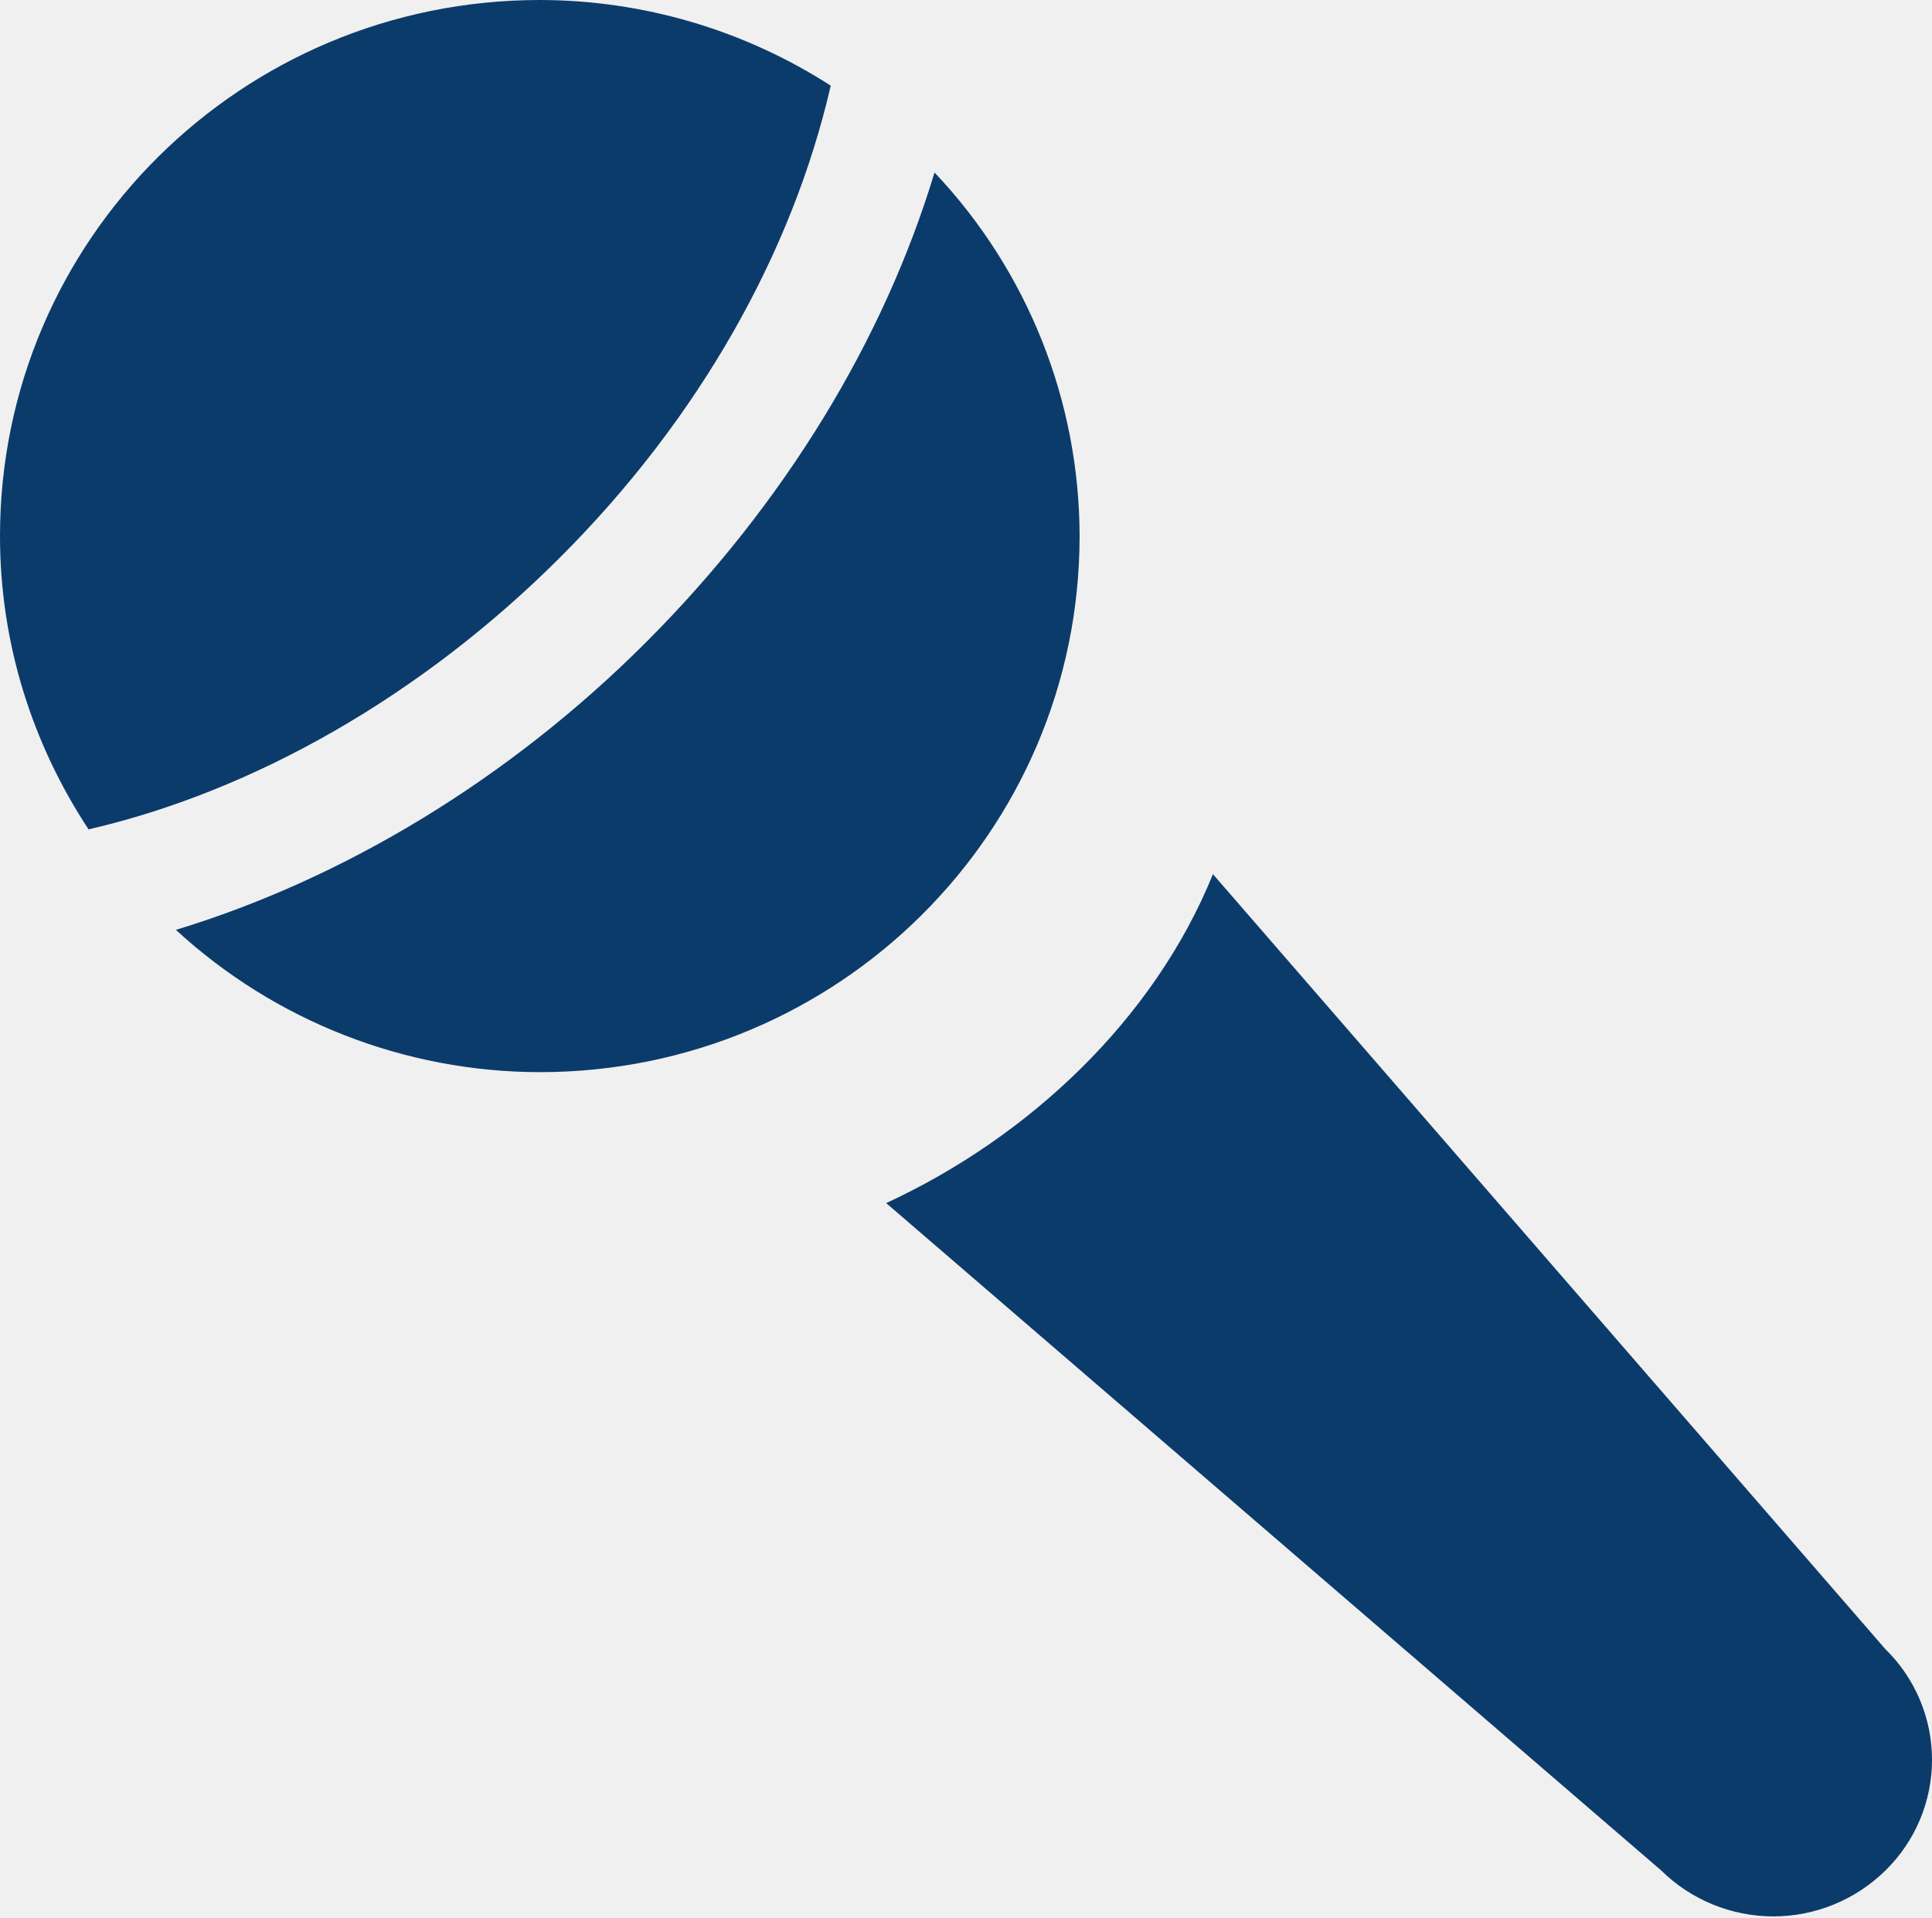
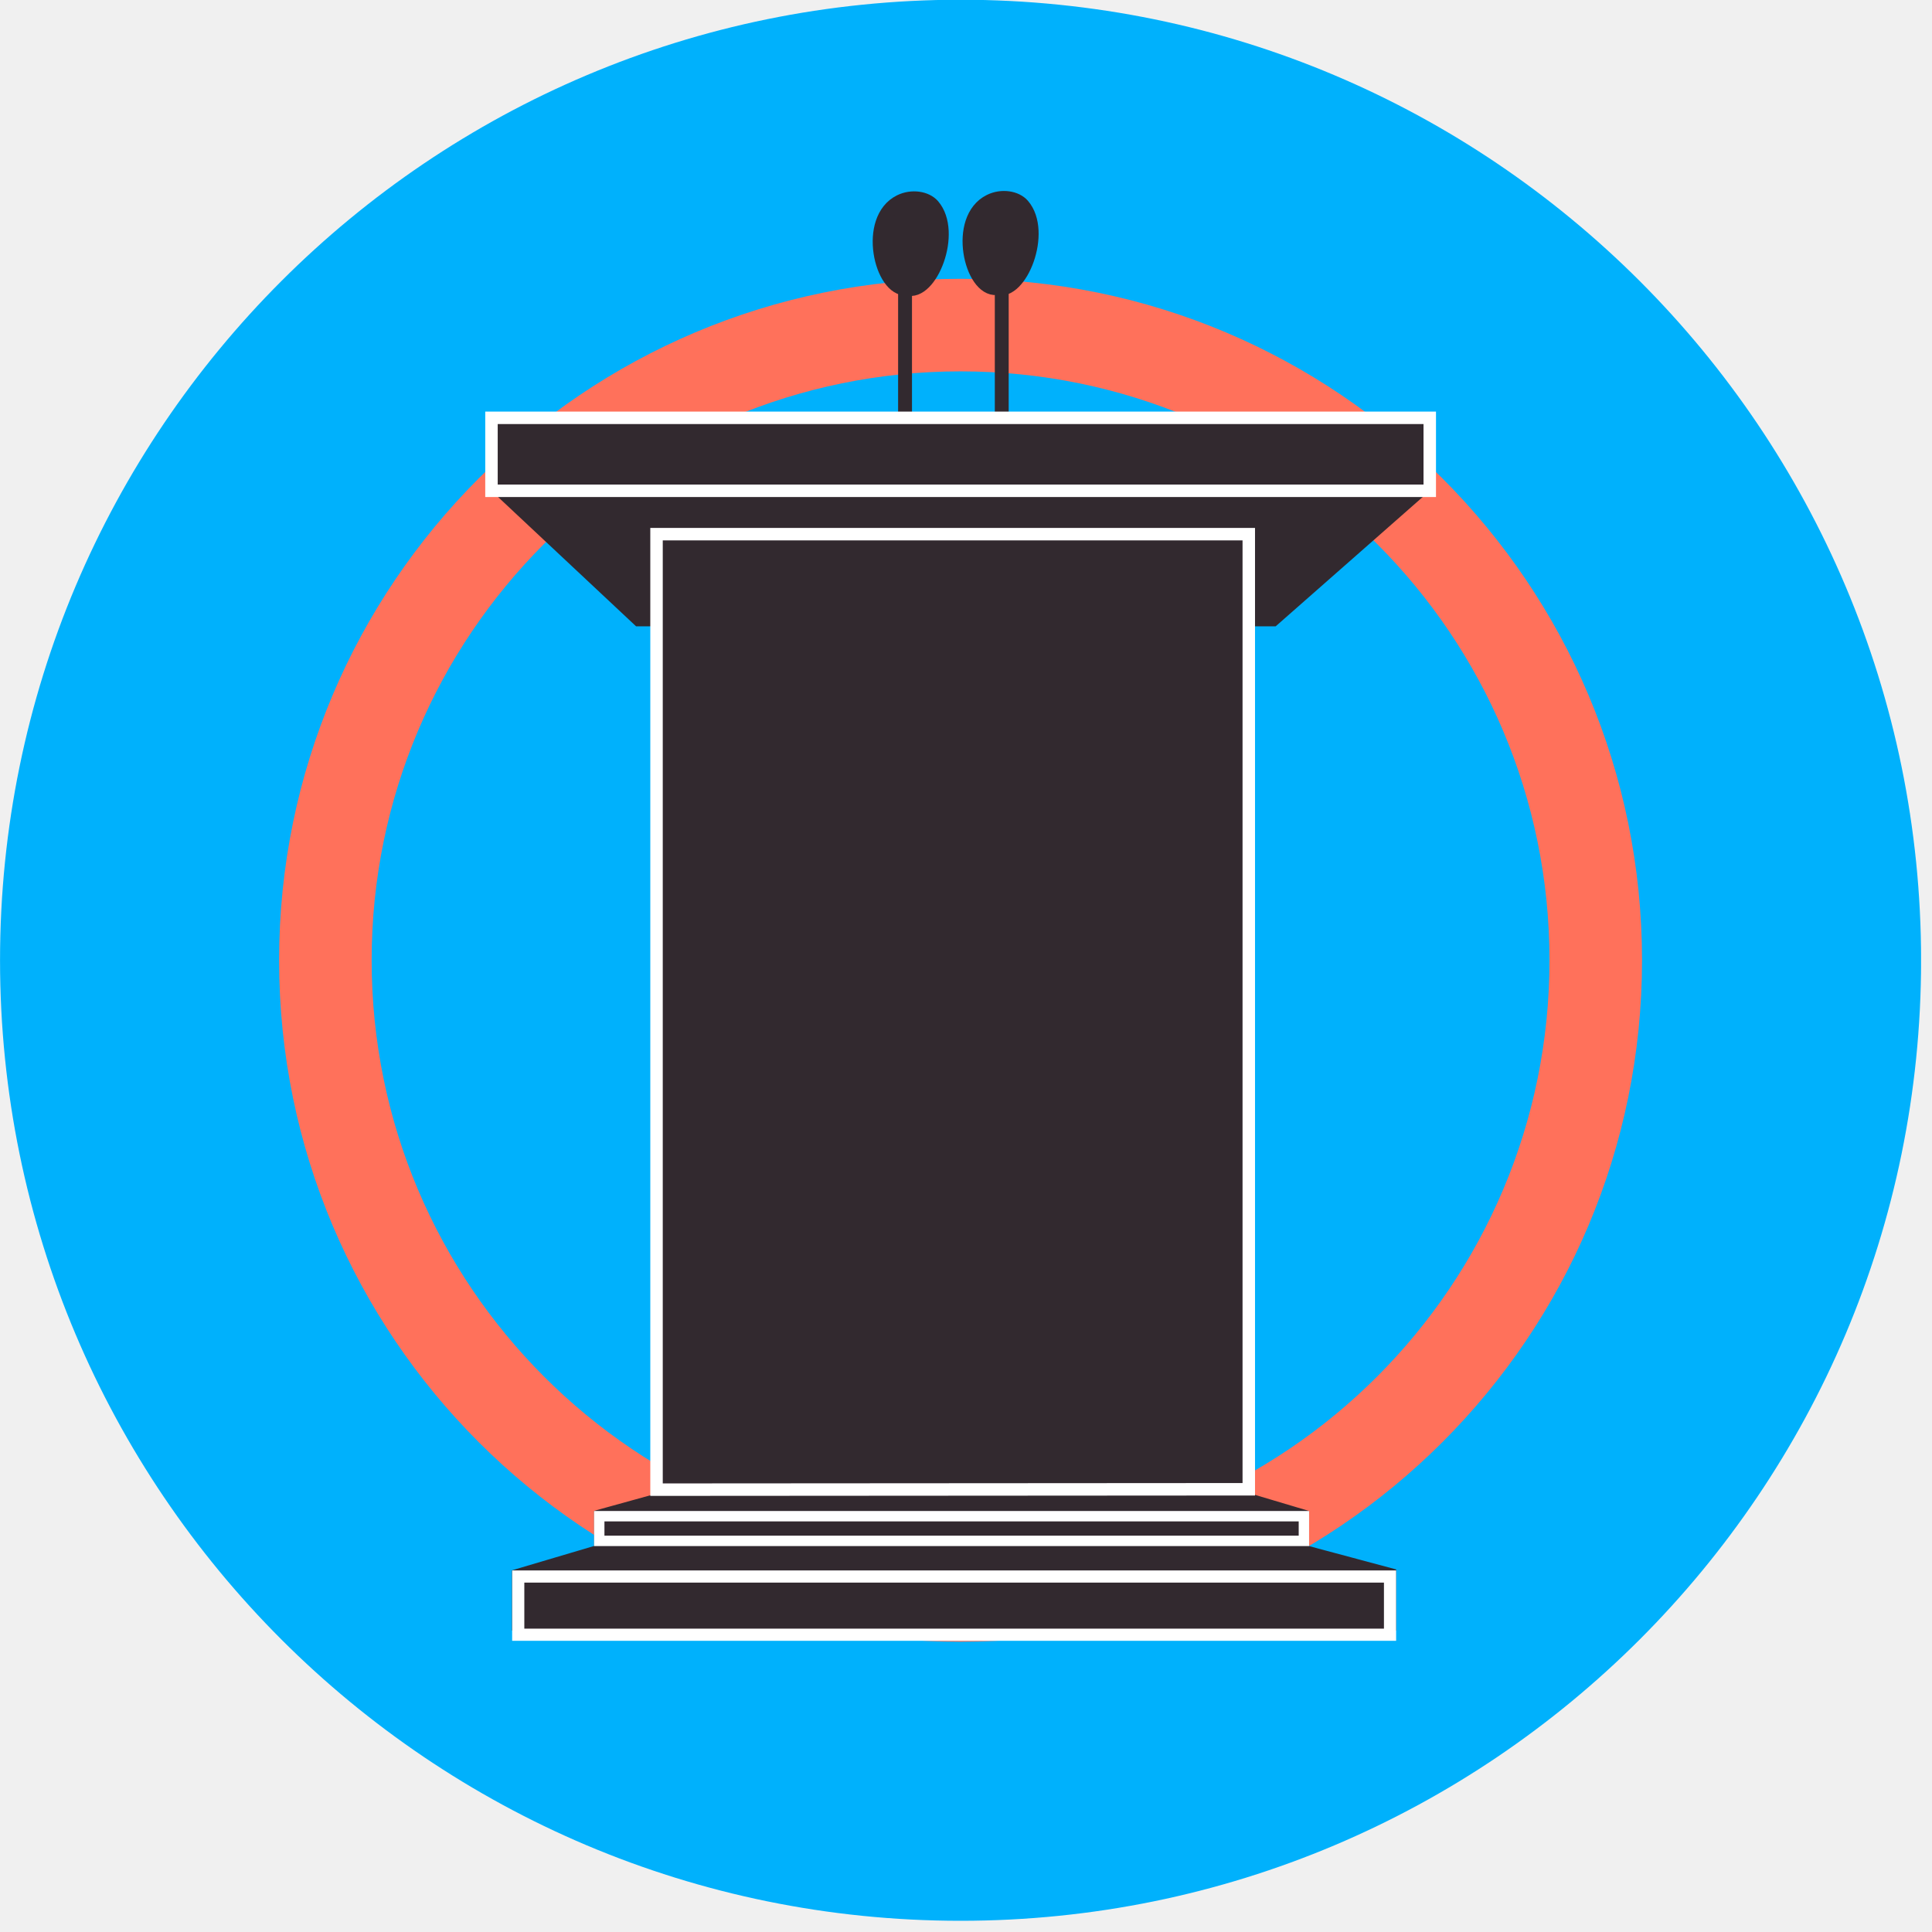
- <svg xmlns="http://www.w3.org/2000/svg" width="132" height="131" viewBox="0 0 132 131" fill="none">
-   <path fill-rule="evenodd" clip-rule="evenodd" d="M128.818 112.683L82.872 59.729C78.844 69.658 70.302 77.689 60.547 82.203L113.5 127.803C115.543 129.813 118.294 130.94 121.159 130.94C124.025 130.94 126.776 129.813 128.818 127.803C129.826 126.818 130.626 125.642 131.172 124.344C131.719 123.046 132 121.651 132 120.243C132 118.834 131.719 117.44 131.172 116.142C130.626 114.843 129.826 113.667 128.818 112.683Z" fill="#0B3B6A" />
-   <path fill-rule="evenodd" clip-rule="evenodd" d="M63.849 11.786C60.383 23.258 53.582 34.433 44.132 43.891C34.723 53.3 23.416 60.068 12.018 63.534C18.794 69.774 27.666 73.244 36.877 73.256C57.255 73.256 73.761 56.865 73.761 36.628C73.748 27.386 70.202 18.498 63.849 11.786Z" fill="#0B3B6A" />
-   <path fill-rule="evenodd" clip-rule="evenodd" d="M56.758 5.852C50.831 2.039 43.932 0.008 36.884 0C16.507 0 0 16.391 0 36.628C0 44.032 2.253 50.898 6.05 56.667C17.307 54.076 28.821 47.539 38.296 38.056C47.787 28.565 54.142 17.233 56.758 5.852Z" fill="#0B3B6A" />
+ <svg xmlns="http://www.w3.org/2000/svg" width="155" height="155" viewBox="0 0 155 155" fill="none">
+   <g clip-path="url(#clip0_1373_604)">
+     <path d="M77.064 154.101C119.624 154.101 154.125 119.6 154.125 77.04C154.125 34.481 119.624 -0.021 77.064 -0.021C34.504 -0.021 0.003 34.481 0.003 77.04C0.003 119.6 34.504 154.101 77.064 154.101Z" fill="#00B1FC" />
+     <path d="M77.064 131.713C107.259 131.713 131.736 107.235 131.736 77.04C131.736 46.846 107.259 22.368 77.064 22.368C46.869 22.368 22.392 46.846 22.392 77.04C22.392 107.235 46.869 131.713 77.064 131.713Z" fill="#FF715B" />
+     <path d="M77.064 124.288C103.158 124.288 124.312 103.134 124.312 77.04C124.312 50.946 103.158 29.793 77.064 29.793C50.97 29.793 29.816 50.946 29.816 77.04C29.816 103.134 50.97 124.288 77.064 124.288Z" fill="#00B1FC" />
+     <path d="M53.235 121.635V41.899H99.651V121.635H53.235Z" fill="#32292F" stroke="#32292F" stroke-width="1.113" />
+     <path d="M51.252 49.692L39.978 39.129V34.068H114.143V39.129L102.134 49.692H51.252Z" fill="#32292F" stroke="#32292F" stroke-width="1.113" />
+     <path d="M52.732 120.387L48.217 121.635V125.79H104.464V121.635L99.949 120.291L52.732 120.387Z" fill="#32292F" stroke="#32292F" stroke-width="1.113" />
+     <path d="M47.736 124.589L41.631 126.398V130.26H111.452V126.338L104.201 124.395L47.736 124.589Z" fill="#32292F" stroke="#32292F" stroke-width="1.113" />
+     <path d="M72.61 34.068V21.249H72.715" fill="#32292F" />
+     <path d="M72.61 34.068V21.249H72.715" stroke="#32292F" stroke-width="1.113" />
+     <path d="M80.368 34.068V20.519Z" fill="#32292F" />
+     <path d="M80.368 34.068V20.519" stroke="#32292F" stroke-width="1.113" />
+     <path d="M72.75 23.145C70.699 23.339 69.346 17.585 72.211 16.17C73.153 15.705 74.311 15.89 74.84 16.507C76.673 18.643 74.651 23.728 72.75 23.145Z" fill="#32292F" stroke="#32292F" stroke-width="1.113" />
+     <path d="M79.96 23.113C77.909 23.307 76.555 17.553 79.421 16.138C80.363 15.673 81.52 15.859 82.05 16.476C83.883 18.611 81.861 23.696 79.96 23.113Z" fill="#32292F" stroke="#32292F" stroke-width="1.113" />
+     <path d="M52.672 119.512V42.856H100.187V119.481L52.672 119.512Z" fill="#32292F" stroke="white" stroke-width="1" />
+     <path d="M39.43 39.375V33.521H114.706V39.375H39.43Z" stroke="white" stroke-width="1" />
+     <path d="M48.076 123.621V121.641H104.609V123.621H48.076Z" stroke="white" stroke-width="0.834" />
+     <path d="M41.577 131.15V126.481H111.519V131.15H41.577Z" stroke="white" stroke-width="0.976" />
+   </g>
+   <defs>
+     <clipPath id="clip0_1373_604">
+       <rect width="154.122" height="154.122" fill="white" />
+     </clipPath>
+   </defs>
</svg>
